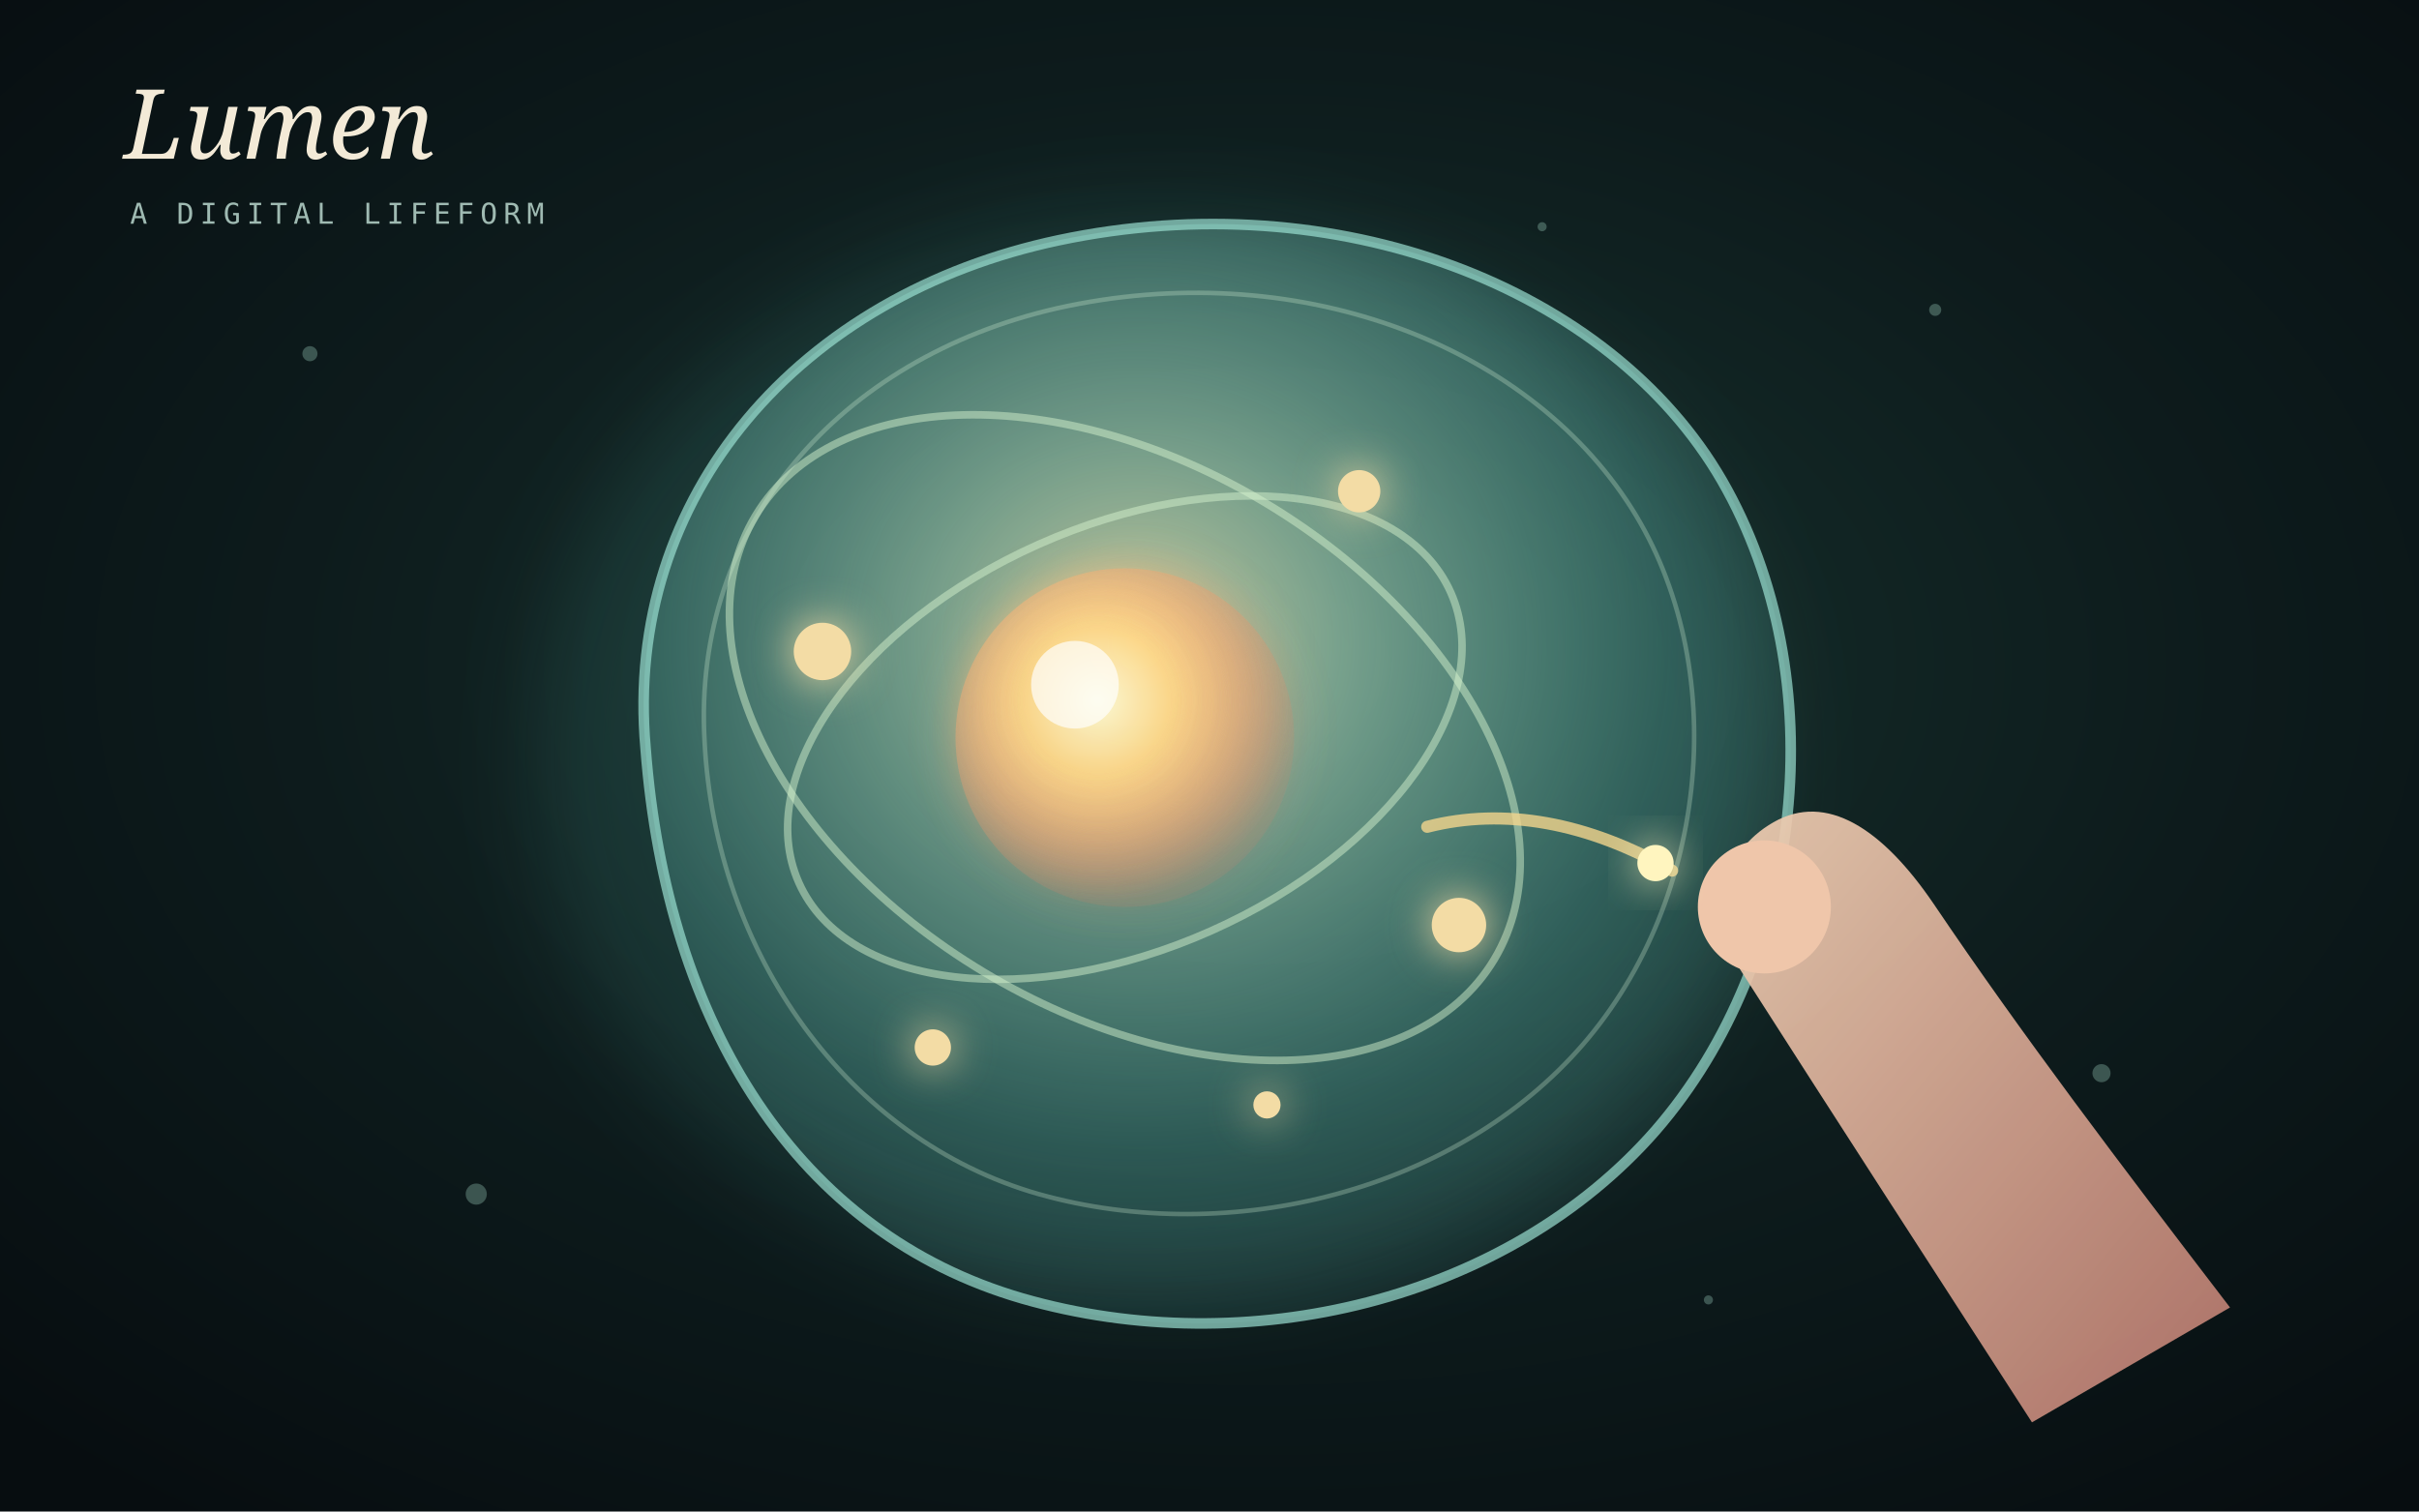
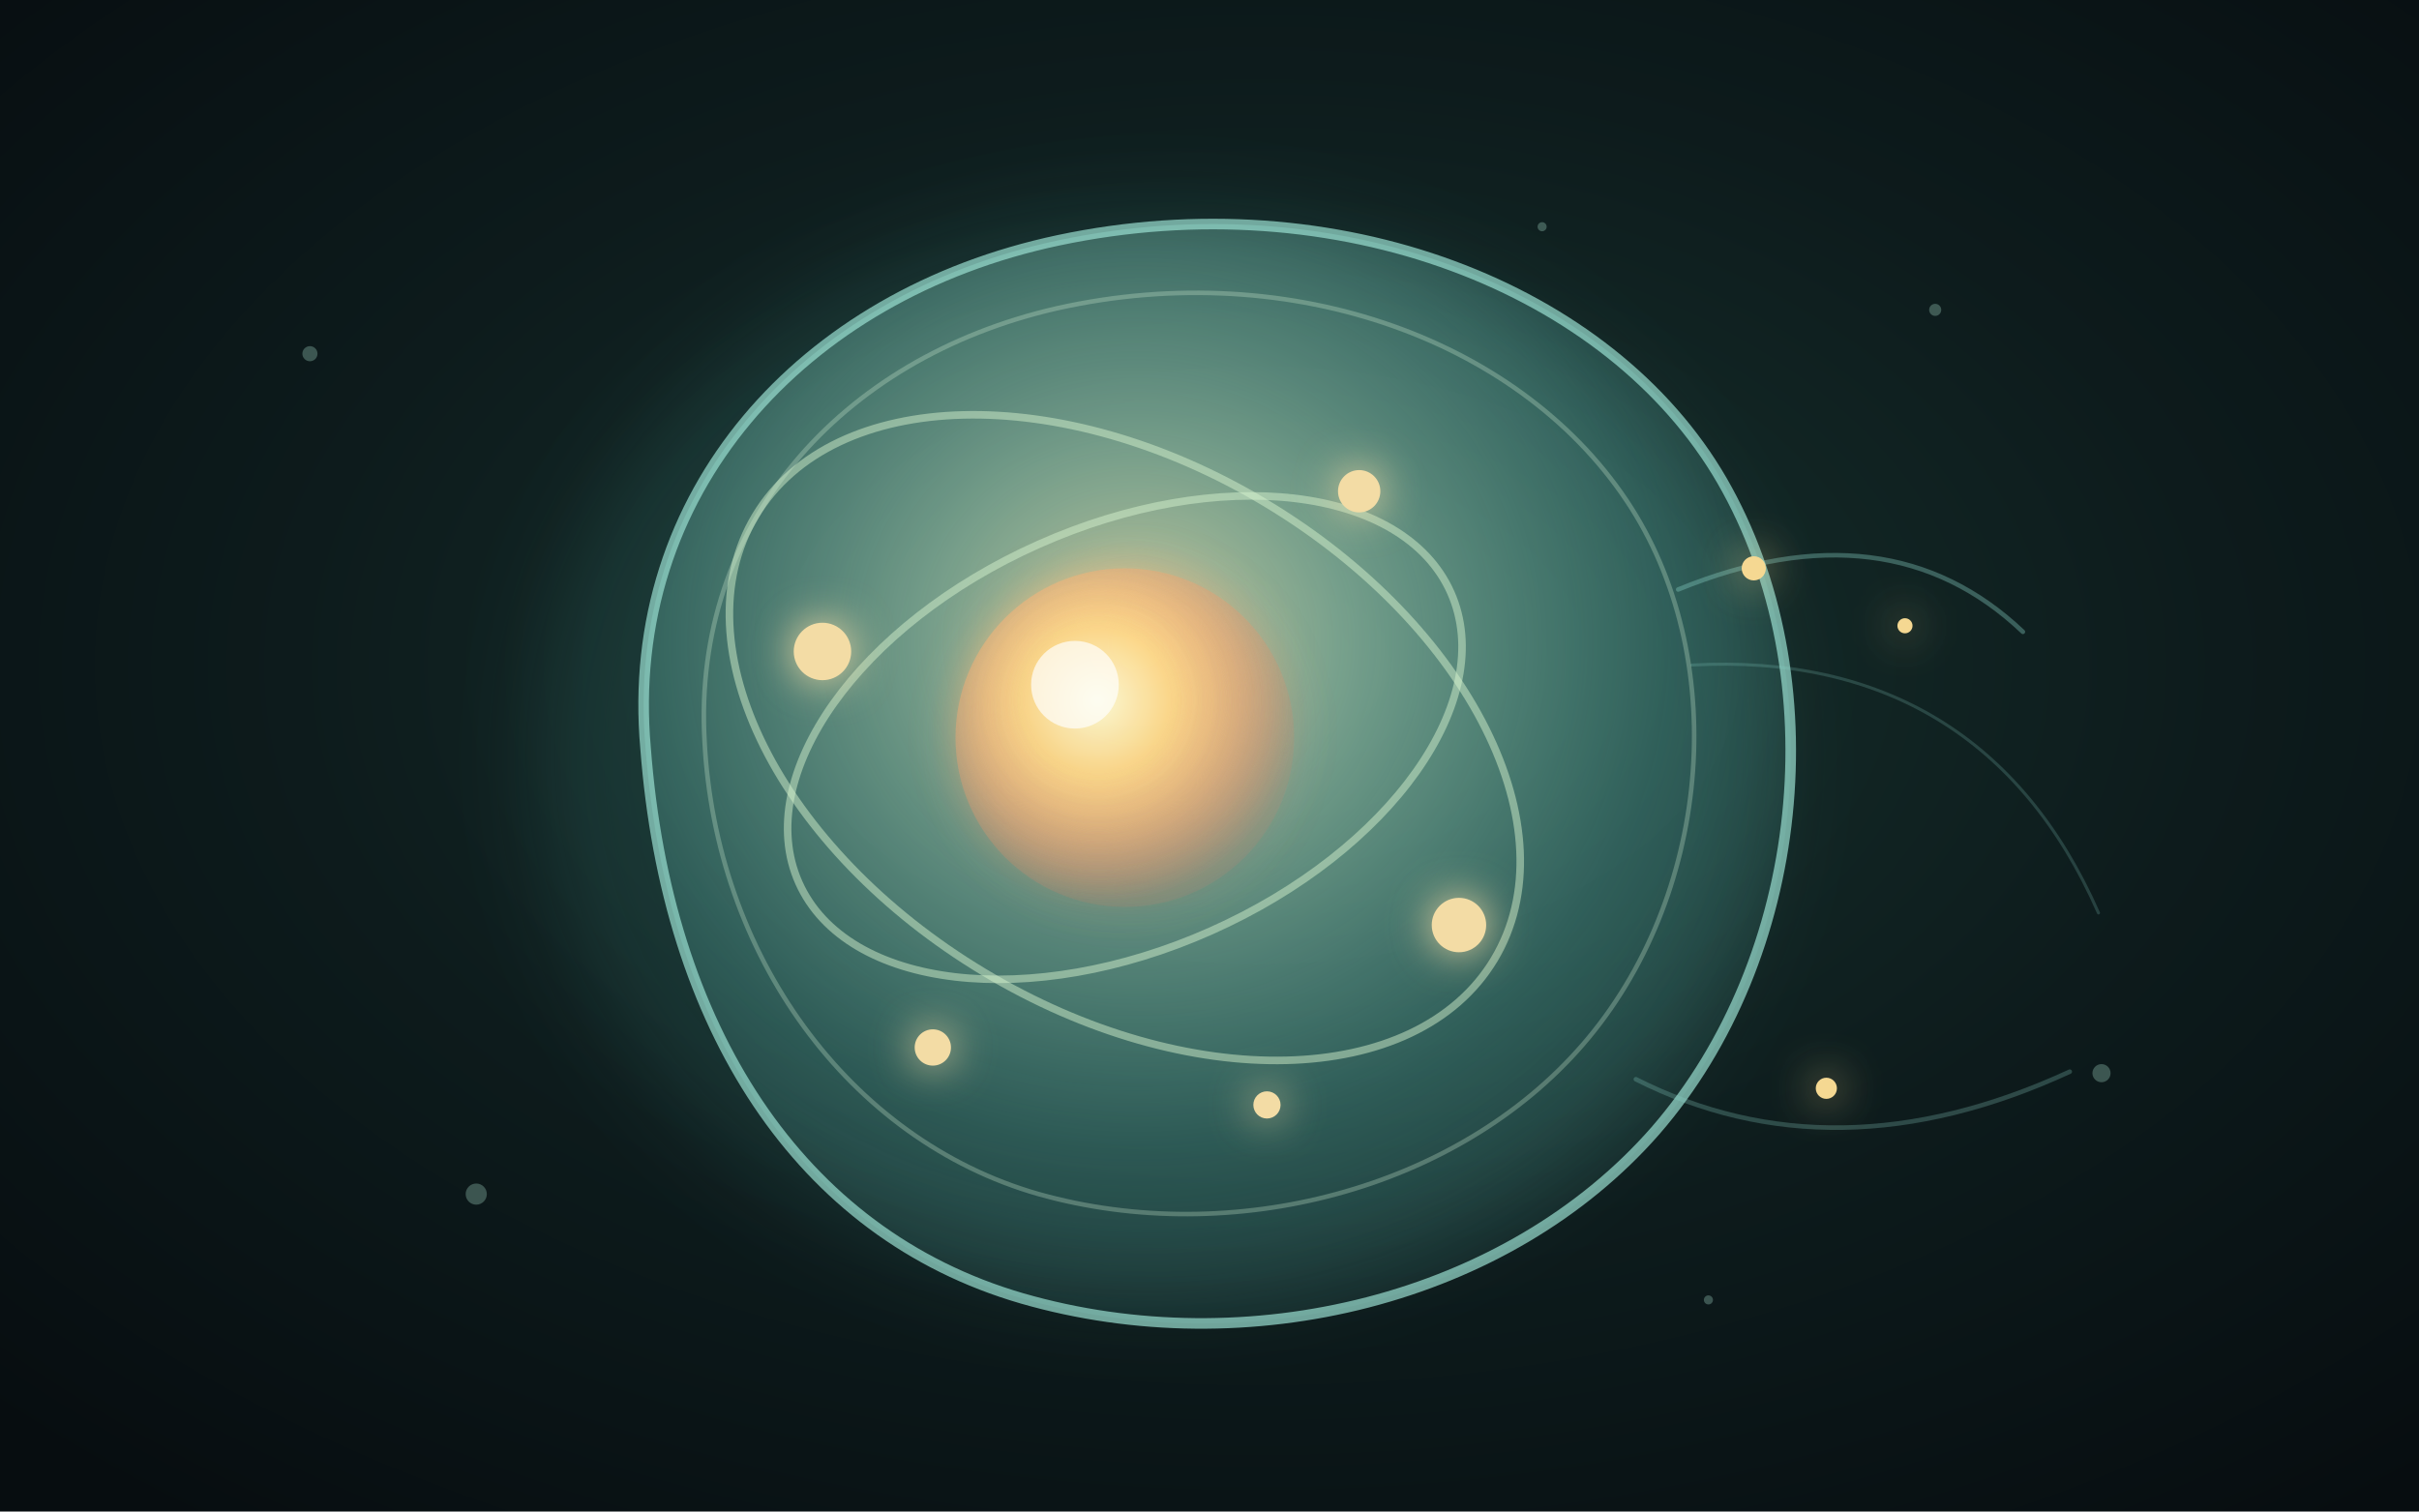
<svg xmlns="http://www.w3.org/2000/svg" width="1600" height="1000" viewBox="0 0 1600 1000" role="img" aria-labelledby="title desc">
  <defs>
    <radialGradient id="field" cx="52%" cy="44%" r="72%">
      <stop offset="0" stop-color="#18342f" />
      <stop offset="0.55" stop-color="#0d1b1c" />
      <stop offset="1" stop-color="#070d10" />
    </radialGradient>
    <radialGradient id="body" cx="43%" cy="38%" r="68%">
      <stop offset="0" stop-color="#f8efb7" stop-opacity="0.78" />
      <stop offset="0.27" stop-color="#b9e7c8" stop-opacity="0.56" />
      <stop offset="0.68" stop-color="#6fcfc4" stop-opacity="0.24" />
      <stop offset="1" stop-color="#60b7ae" stop-opacity="0.05" />
    </radialGradient>
    <radialGradient id="core" cx="42%" cy="39%" r="60%">
      <stop offset="0" stop-color="#fffbd5" />
      <stop offset="0.35" stop-color="#ffd889" />
      <stop offset="1" stop-color="#dc8064" stop-opacity="0.15" />
    </radialGradient>
-     <linearGradient id="finger" x1="0" x2="1" y1="0" y2="1">
-       <stop offset="0" stop-color="#f1d0b4" />
-       <stop offset="1" stop-color="#b9796d" />
-     </linearGradient>
    <filter id="soft" x="-50%" y="-50%" width="200%" height="200%">
      <feGaussianBlur stdDeviation="28" />
    </filter>
    <filter id="glow" x="-80%" y="-80%" width="260%" height="260%">
      <feGaussianBlur stdDeviation="14" result="blur" />
      <feMerge>
        <feMergeNode in="blur" />
        <feMergeNode in="SourceGraphic" />
      </feMerge>
    </filter>
  </defs>
  <rect width="1600" height="1000" fill="url(#field)" />
  <g fill="#a4d8c6" opacity="0.32">
    <circle cx="205" cy="234" r="5" />
    <circle cx="315" cy="790" r="7" />
    <circle cx="1280" cy="205" r="4" />
    <circle cx="1390" cy="710" r="6" />
    <circle cx="1130" cy="860" r="3" />
    <circle cx="1020" cy="150" r="3" />
  </g>
  <ellipse cx="765" cy="500" rx="410" ry="360" fill="#5dc9bb" opacity="0.12" filter="url(#soft)" />
  <path d="M427 495C412 327 530 195 700 159c184-39 365 31 439 159 75 130 55 316-44 430-98 112-270 154-419 111-148-43-235-180-249-364Z" fill="url(#body)" stroke="#9de4d5" stroke-opacity="0.68" stroke-width="7" />
  <path d="M466 490c-8-142 89-253 233-286 156-35 310 22 380 132 66 104 52 258-32 355-83 96-232 135-360 99-126-36-214-159-221-300Z" fill="none" stroke="#d8f5d8" stroke-opacity="0.28" stroke-width="3" />
  <circle cx="744" cy="488" r="112" fill="url(#core)" opacity="0.94" filter="url(#glow)" />
  <circle cx="711" cy="453" r="29" fill="#fff" opacity="0.68" />
  <g fill="none" stroke="#d7f3cf" stroke-opacity="0.48" stroke-width="5">
    <ellipse cx="744" cy="488" rx="236" ry="140" transform="rotate(-24 744 488)" />
    <ellipse cx="744" cy="488" rx="285" ry="181" transform="rotate(31 744 488)" />
  </g>
  <g fill="#f3dca5" filter="url(#glow)">
    <circle cx="544" cy="431" r="19" />
    <circle cx="899" cy="325" r="14" />
    <circle cx="965" cy="612" r="18" />
    <circle cx="617" cy="693" r="12" />
    <circle cx="838" cy="731" r="9" />
  </g>
-   <path d="M1475 865c-72-94-138-181-196-267-34-50-71-74-106-54-35 20-45 62-21 99 64 100 128 199 192 298Z" fill="url(#finger)" opacity="0.92" />
-   <circle cx="1167" cy="600" r="44" fill="#efc6aa" />
-   <path d="M1106 576c-56-32-111-42-162-29" fill="none" stroke="#f7d78d" stroke-width="8" stroke-linecap="round" opacity="0.78" />
-   <circle cx="1095" cy="571" r="12" fill="#fff5bf" filter="url(#glow)" />
-   <text x="82" y="105" fill="#f3ead7" font-family="Georgia, serif" font-size="64" font-style="italic">Lumen</text>
-   <text x="86" y="148" fill="#9fbab2" font-family="ui-monospace, monospace" font-size="19" letter-spacing="4">A DIGITAL LIFEFORM</text>
+   <g fill="none" stroke="#8ed8cc" stroke-linecap="round">
+     <path d="M1110 390c93-38 169-28 228 28" stroke-width="3" opacity="0.34" />
+     <path d="M1119 440c126-7 218 48 269 164" stroke-width="2" opacity="0.2" />
+     <path d="M1082 714c87 44 183 43 287-5" stroke-width="3" opacity="0.25" />
+   </g>
+   <g fill="#f5d892" filter="url(#glow)">
+     <circle cx="1160" cy="376" r="8" />
+     <circle cx="1260" cy="414" r="5" />
+     <circle cx="1208" cy="720" r="7" />
+   </g>
</svg>
